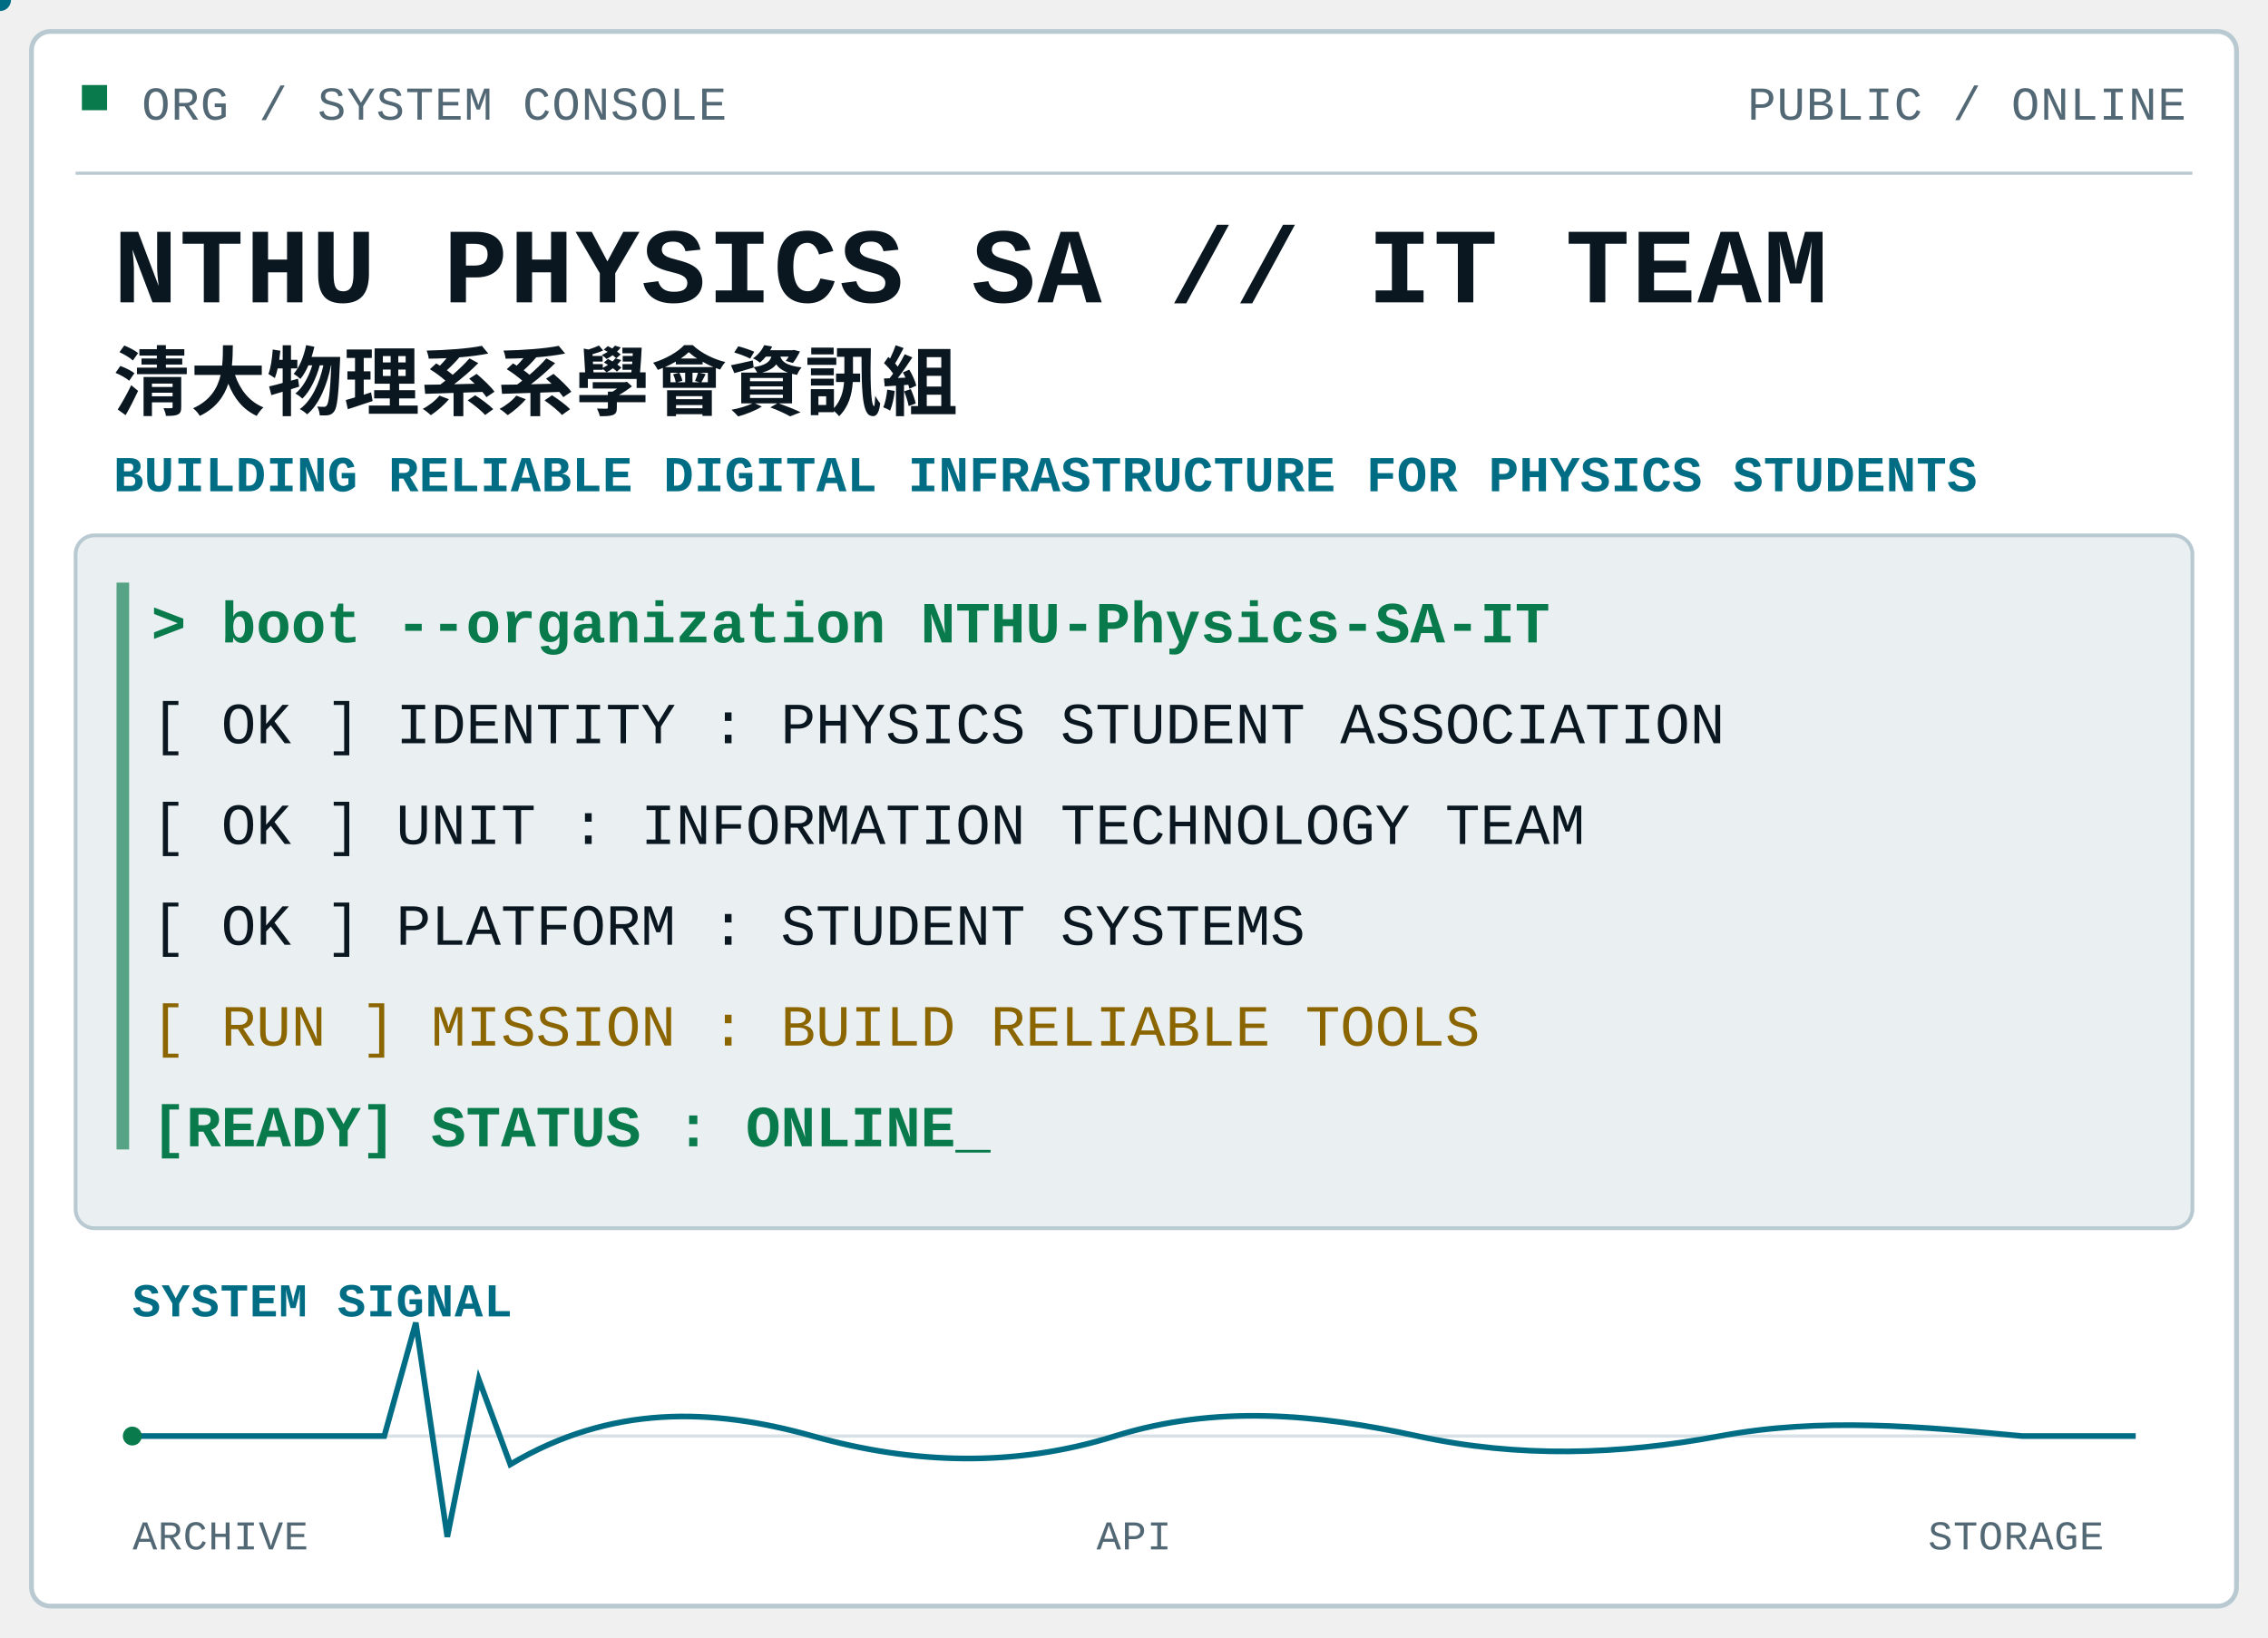
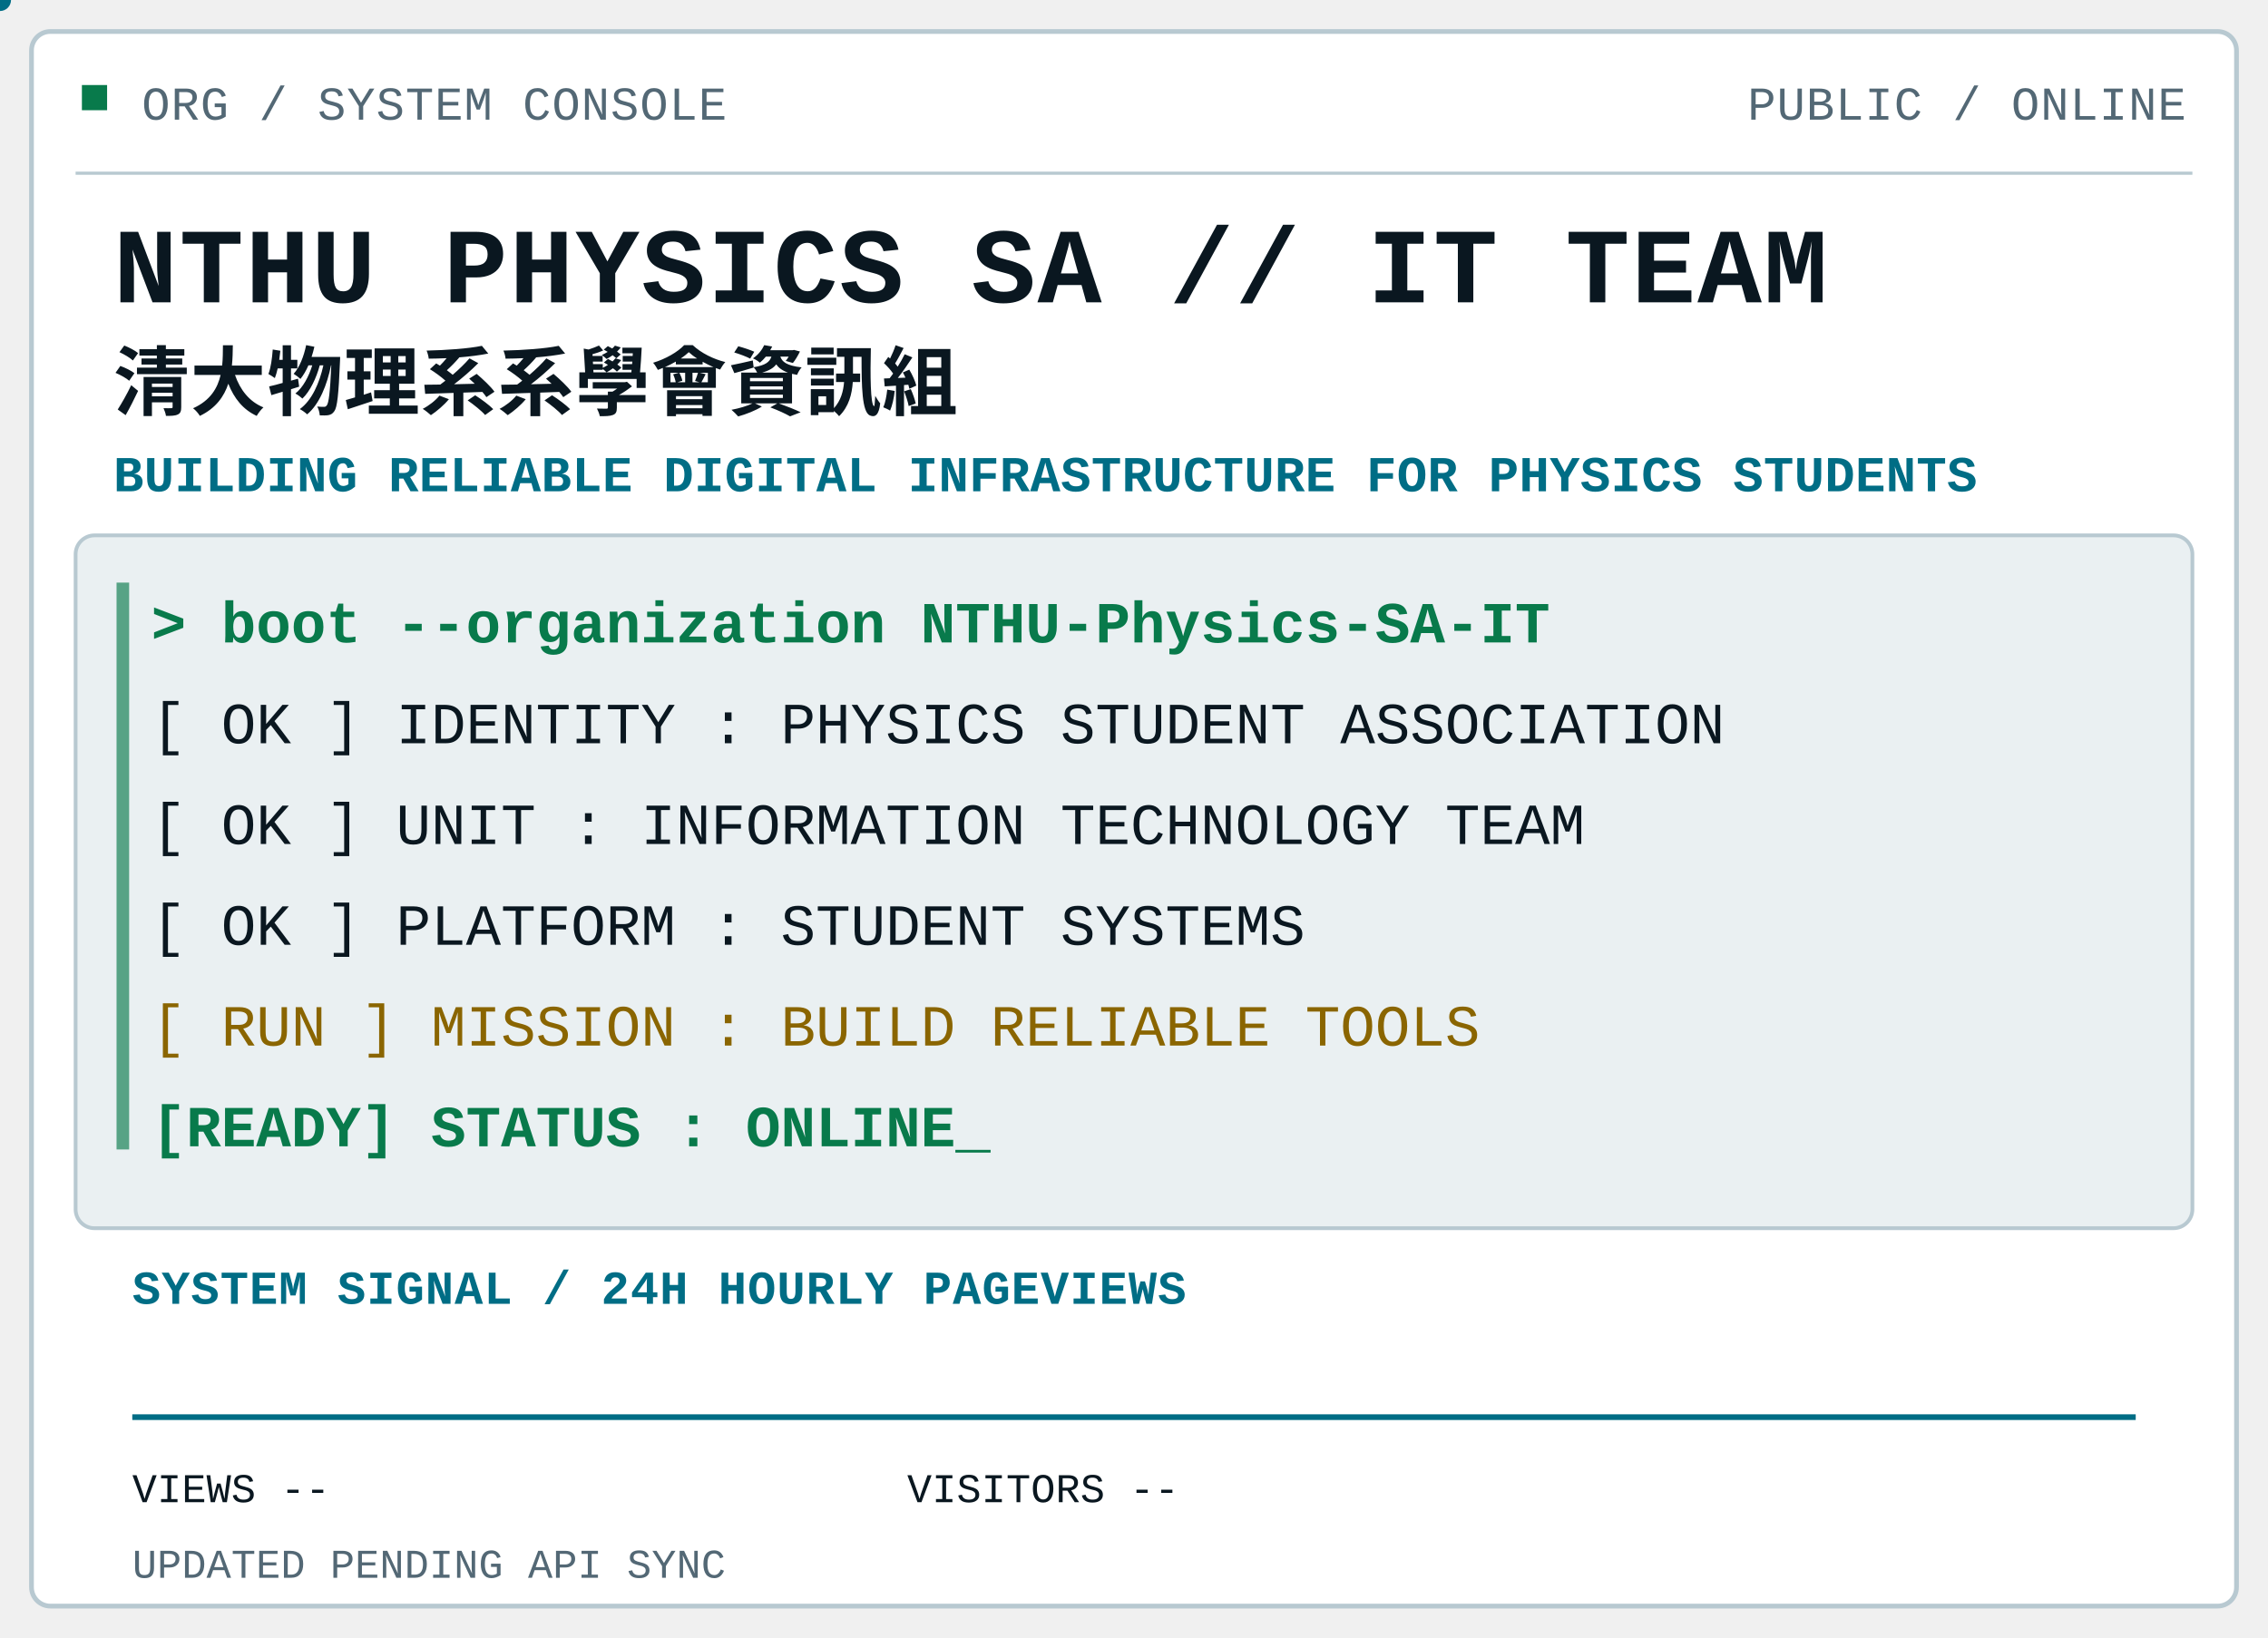
<svg xmlns="http://www.w3.org/2000/svg" viewBox="0 0 720 520" role="img" aria-labelledby="title desc">
  <defs>
    <clipPath id="terminal-reveal">
      <rect x="48" y="181" width="0" height="28">
        <animate attributeName="width" values="0;0;65;130;195;260;325;390;460" keyTimes="0;.08;.2;.32;.44;.56;.68;.82;1" calcMode="discrete" dur="1.4s" begin=".2s" repeatCount="1" fill="freeze" />
      </rect>
      <rect x="48" y="213" width="0" height="28">
        <animate attributeName="width" values="0;0;90;180;270;360;450;520;610" keyTimes="0;.08;.2;.32;.44;.56;.68;.82;1" calcMode="discrete" dur="1s" begin="1.7s" repeatCount="1" fill="freeze" />
      </rect>
      <rect x="48" y="245" width="0" height="28">
        <animate attributeName="width" values="0;0;90;180;270;360;450;520;610" keyTimes="0;.08;.2;.32;.44;.56;.68;.82;1" calcMode="discrete" dur="1s" begin="2.8s" repeatCount="1" fill="freeze" />
      </rect>
      <rect x="48" y="277" width="0" height="28">
        <animate attributeName="width" values="0;0;76;152;228;304;380;460" keyTimes="0;.1;.24;.38;.52;.66;.82;1" calcMode="discrete" dur=".8s" begin="3.9s" repeatCount="1" fill="freeze" />
      </rect>
      <rect x="48" y="309" width="0" height="28">
        <animate attributeName="width" values="0;0;80;160;240;320;400;480" keyTimes="0;.1;.24;.38;.52;.66;.82;1" calcMode="discrete" dur=".8s" begin="4.8s" repeatCount="1" fill="freeze" />
      </rect>
      <rect x="48" y="341" width="0" height="28">
        <animate attributeName="width" values="0;0;60;120;180;240;300;360" keyTimes="0;.1;.24;.38;.52;.66;.82;1" calcMode="discrete" dur=".8s" begin="5.7s" repeatCount="1" fill="freeze" />
      </rect>
    </clipPath>
    <style>
      text {
        font-family: "Courier New", Courier, "Liberation Mono", "DejaVu Sans Mono", monospace;
        font-weight: 500;
      }
      .panel { fill: #FFFFFF; }
      .raised { fill: #EAF0F2; }
      .primary { fill: #0A1720; }
      .muted { fill: #536875; }
      .green { fill: #087A4B; }
      .cyan { fill: #006D85; }
      .amber { fill: #8A6500; }
      .border { stroke: #B8C9D1; }
      .brand { font-size: 34px; font-weight: 900; letter-spacing: .55px; }
      .brand-zh { font-size: 24px; font-weight: 800; letter-spacing: .4px; }
      .tagline { font-size: 16px; font-weight: 600; letter-spacing: .1px; }
      .meta { font-size: 15px; font-weight: 500; letter-spacing: .3px; }
      .terminal { font-size: 18.5px; font-weight: 500; }
      .terminal-strong { font-weight: 600; }
      .signal-heading { font-size: 15px; font-weight: 700; letter-spacing: .3px; }
      .signal-label { font-size: 13px; font-weight: 500; letter-spacing: .2px; }
+       .signal-telemetry { font-size: 13px; font-weight: 500; letter-spacing: .05px; }
      @media (prefers-reduced-motion: reduce) {
        .motion-layer { display: none !important; }
        .signal-motion { display: none !important; }
      }
    </style>
  </defs>
  <rect x="10" y="10" width="700" height="500" rx="6" class="panel border" stroke-width="1.5" />
  <path d="M24 55H696" class="border" stroke-width="1" />
  <rect x="26" y="27" width="8" height="8" class="green" />
  <text x="45" y="38" class="meta muted">ORG / SYSTEM CONSOLE</text>
  <text x="694" y="38" text-anchor="end" class="meta muted">PUBLIC / ONLINE</text>
  <text x="36" y="96" class="brand primary">NTHU PHYSICS SA // IT TEAM</text>
  <text x="36" y="130" class="brand-zh primary">清大物理系系學會資訊組</text>
  <text x="36" y="156" class="tagline cyan">BUILDING RELIABLE DIGITAL INFRASTRUCTURE FOR PHYSICS STUDENTS</text>
  <rect x="24" y="170" width="672" height="220" rx="6" class="raised border" stroke-width="1.2" />
  <rect x="37" y="185" width="4" height="180" class="green" opacity=".65" />
  <g class="static-fallback terminal">
    <text x="48" y="204" class="green terminal-strong">&gt; boot --organization NTHU-Physics-SA-IT</text>
    <text x="48" y="236" class="primary">[ OK ] IDENTITY     : PHYSICS STUDENT ASSOCIATION</text>
    <text x="48" y="268" class="primary">[ OK ] UNIT         : INFORMATION TECHNOLOGY TEAM</text>
    <text x="48" y="300" class="primary">[ OK ] PLATFORM     : STUDENT SYSTEMS</text>
    <text x="48" y="332" class="amber">[ RUN ] MISSION     : BUILD RELIABLE TOOLS</text>
    <text x="48" y="364" class="green terminal-strong">[READY] STATUS      : ONLINE_</text>
  </g>
  <g class="motion-layer">
    <rect x="44" y="178" width="640" height="194" class="raised" opacity="0">
      <set attributeName="opacity" to="1" begin=".05s" fill="freeze" />
    </rect>
    <g class="terminal" clip-path="url(#terminal-reveal)">
      <text x="48" y="204" class="green terminal-strong">&gt; boot --organization NTHU-Physics-SA-IT</text>
      <text x="48" y="236" class="primary">[ OK ] IDENTITY     : PHYSICS STUDENT ASSOCIATION</text>
      <text x="48" y="268" class="primary">[ OK ] UNIT         : INFORMATION TECHNOLOGY TEAM</text>
      <text x="48" y="300" class="primary">[ OK ] PLATFORM     : STUDENT SYSTEMS</text>
      <text x="48" y="332" class="amber">[ RUN ] MISSION     : BUILD RELIABLE TOOLS</text>
      <text x="48" y="364" class="green terminal-strong">[READY] STATUS      : ONLINE</text>
    </g>
    <rect x="365" y="348" width="10" height="20" class="green" opacity="0">
      <animate attributeName="opacity" values="1;0;1" dur="1.2s" begin="6.6s" repeatCount="indefinite" />
    </rect>
  </g>
-   <g aria-label="System signal strip">
-     <text x="42" y="418" class="signal-heading cyan">SYSTEM SIGNAL</text>
-     <path d="M42 456H678" class="border" stroke-width="1" opacity=".55" />
-     <path d="M42 456H112L122 456L132 420L142 488L152 438L162 465C194 446 226 447 258 456C290 465 322 466 354 456C386 446 418 449 450 456C482 463 514 462 546 456C578 450 610 453 642 456H678" fill="none" stroke="#006D85" stroke-width="1.8" />
-     <circle cx="42" cy="456" r="3" class="green" />
-     <text x="70" y="492" text-anchor="middle" class="signal-label muted">ARCHIVE</text>
-     <text x="360" y="492" text-anchor="middle" class="signal-label muted">API</text>
-     <text x="640" y="492" text-anchor="middle" class="signal-label muted">STORAGE</text>
-     <g class="signal-motion">
+   <g aria-label="Umami traffic snapshot" data-generated-at="pending" data-pageviews="pending" data-visitors="pending">
+     <text x="42" y="414" class="signal-heading cyan">SYSTEM SIGNAL / 24H HOURLY PAGEVIEWS</text>
+     <path d="M42 450H678" class="border" stroke-width="1" opacity=".55" />
+     <path data-umami-signal="mobile" d="M42 450L69.7 450L97.3 450L125 450L152.6 450L180.3 450L207.9 450L235.6 450L263.2 450L290.9 450L318.5 450L346.2 450L373.8 450L401.5 450L429.1 450L456.8 450L484.4 450L512.1 450L539.7 450L567.4 450L595 450L622.7 450L650.3 450L678 450" fill="none" stroke="#006D85" stroke-width="1.8" />
+     <g class="signal-motion" aria-hidden="true">
      <circle r="3.5" class="cyan">
-         <animateMotion dur="9s" repeatCount="indefinite" path="M42 456H112L122 456L132 420L142 488L152 438L162 465C194 446 226 447 258 456C290 465 322 466 354 456C386 446 418 449 450 456C482 463 514 462 546 456C578 450 610 453 642 456H678" />
+         <animateMotion dur="10s" repeatCount="indefinite" path="M42 450L69.7 450L97.3 450L125 450L152.6 450L180.3 450L207.9 450L235.6 450L263.2 450L290.9 450L318.5 450L346.2 450L373.8 450L401.5 450L429.1 450L456.8 450L484.4 450L512.1 450L539.7 450L567.4 450L595 450L622.7 450L650.3 450L678 450" />
      </circle>
    </g>
+     <text x="42" y="477" class="signal-telemetry primary">VIEWS --</text>
+     <text x="288" y="477" class="signal-telemetry primary">VISITORS --</text>
+     <text x="42" y="501" class="signal-telemetry muted">UPDATED PENDING API SYNC</text>
  </g>
</svg>
